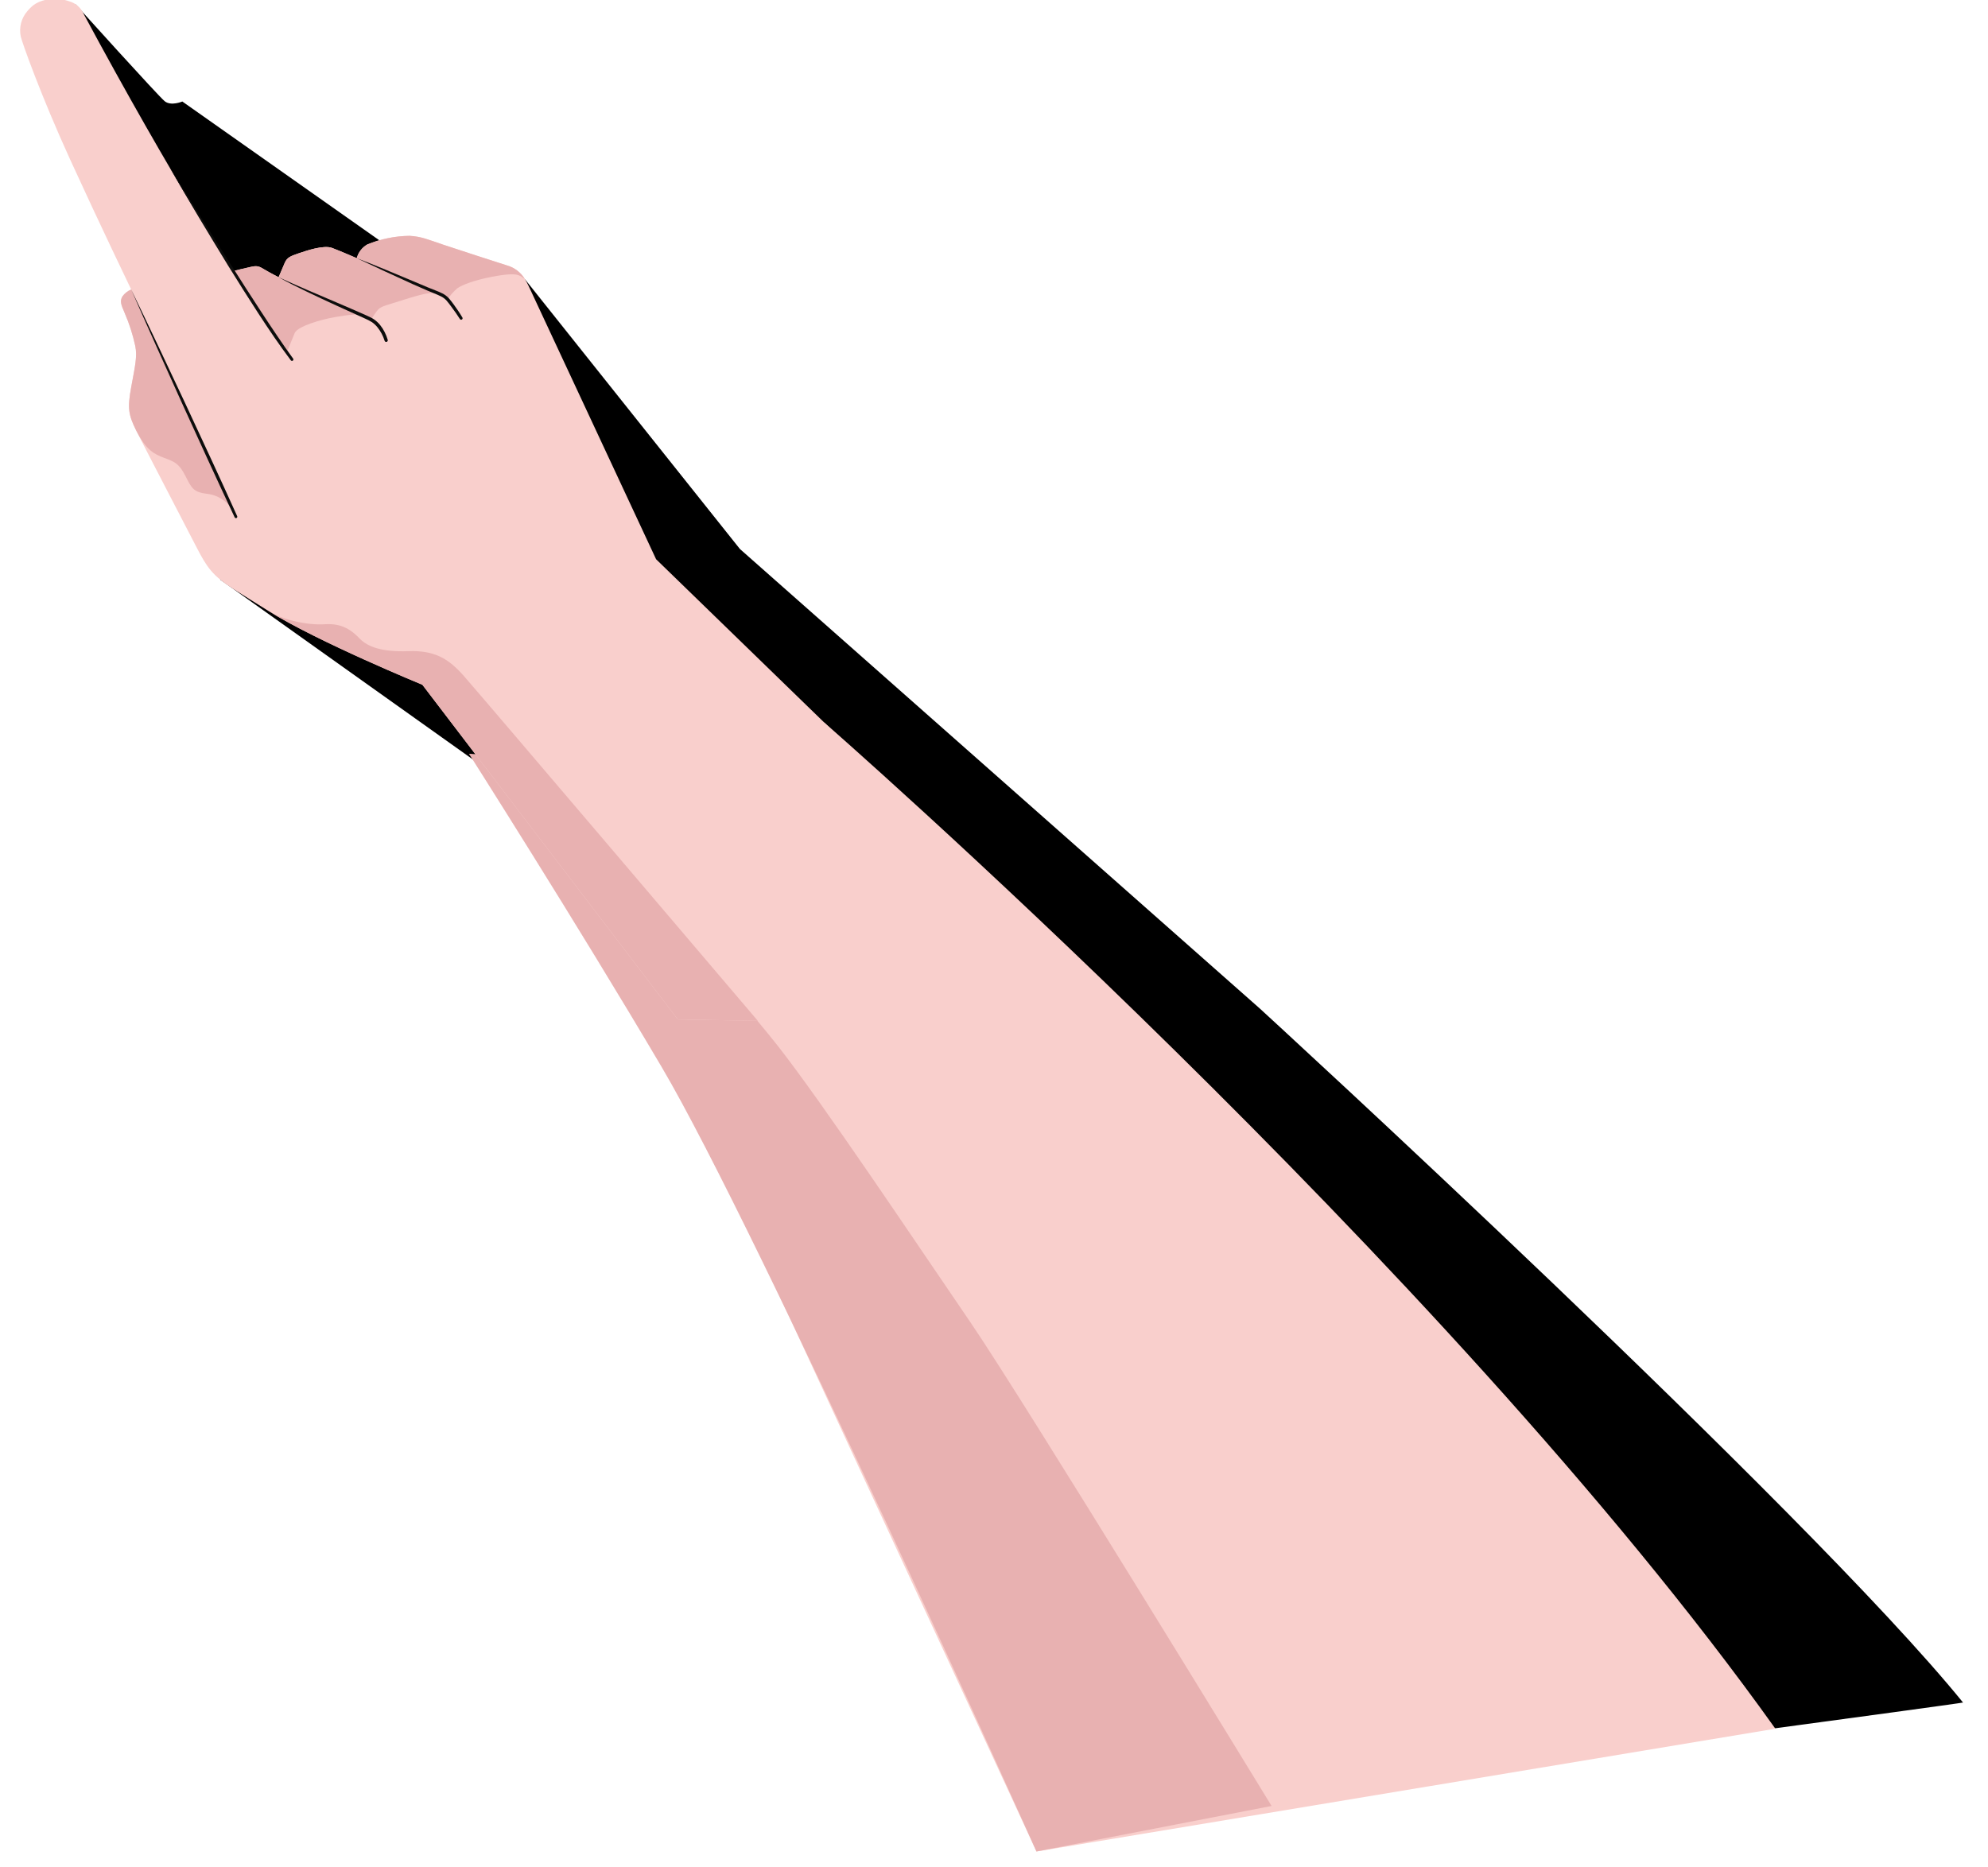
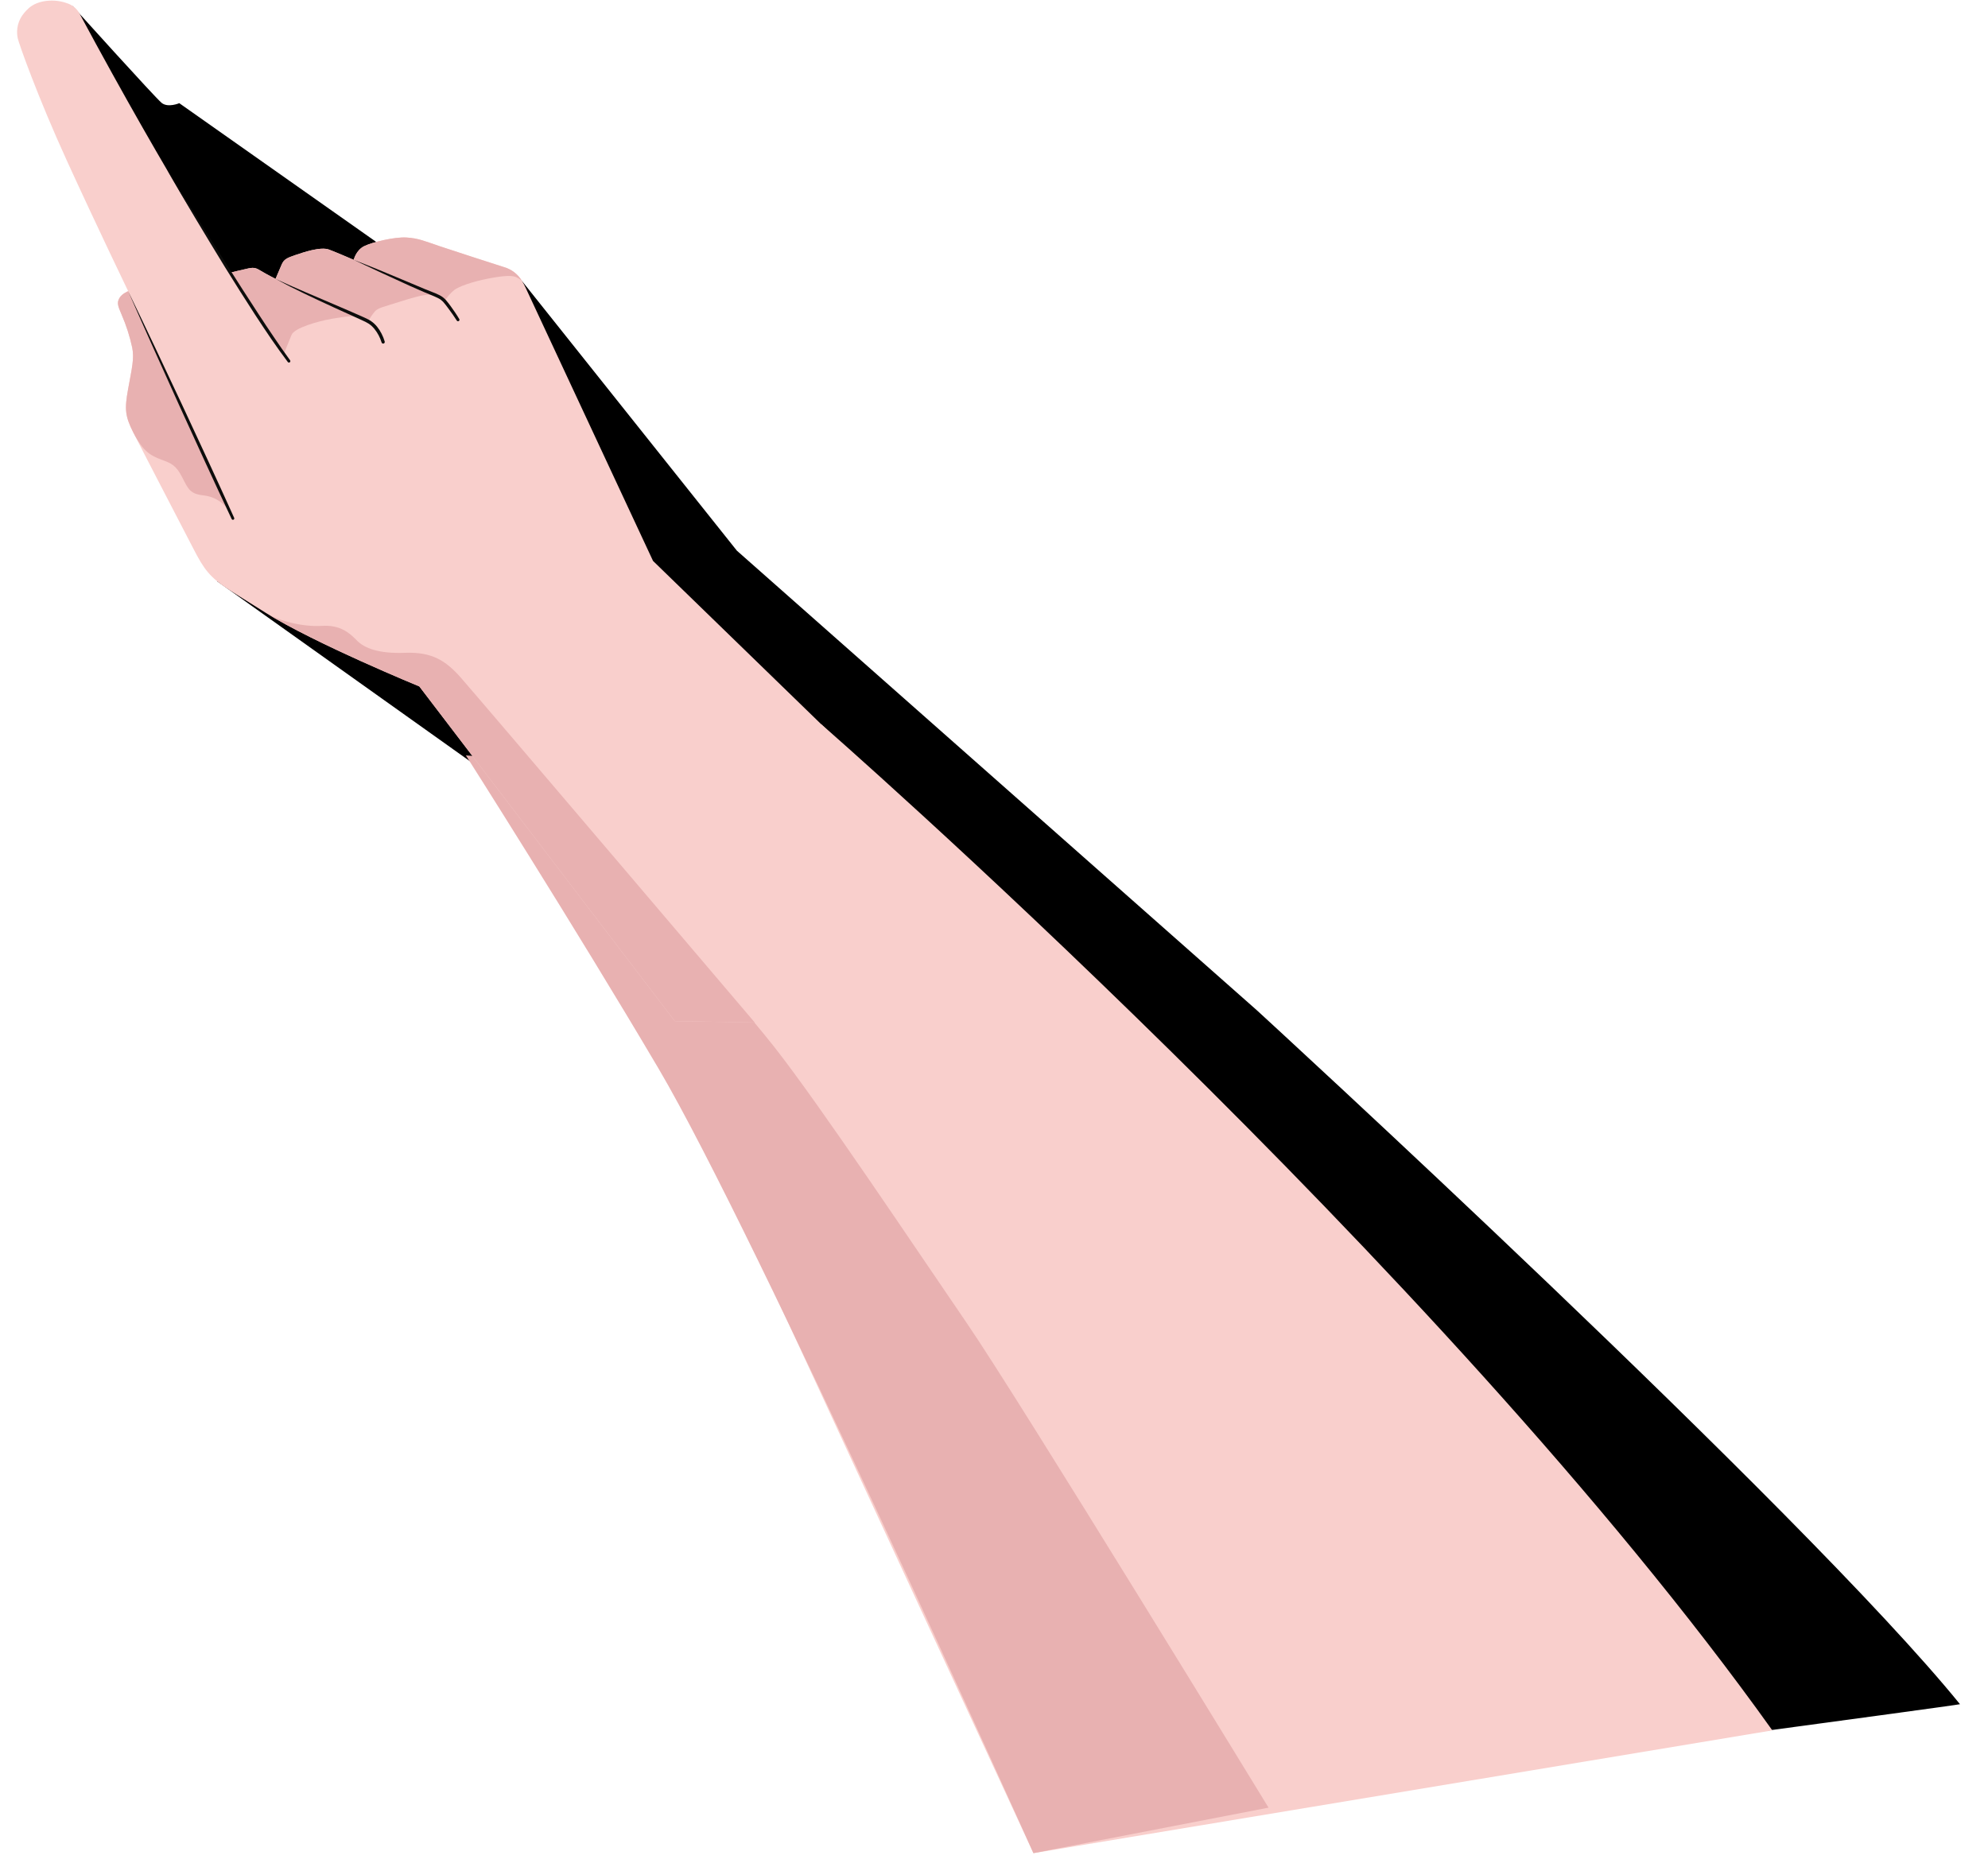
- <svg xmlns="http://www.w3.org/2000/svg" width="567.435" height="532.712" viewBox="0 0 567.435 532.712">
-   <g id="Group_2769" data-name="Group 2769" transform="matrix(1, 0.017, -0.017, 1, -1499, -1434.216)">
-     <path id="Path_5558" data-name="Path 5558" d="M1416.152,422.193s24.1,25.815,25.939,27.254,5.038,0,5.038,0l66.814,45.395,31.877,3.74,62.588,75.86,150.607,128.634s158.273,140.17,204,194.611c.148.176-144.407,22.1-144.407,22.1l-220.386-239.37L1460.3,585.73l-7.736-72.187Z" transform="translate(128.332 986.962)" />
-     <g id="Group_2770" data-name="Group 2770" transform="translate(1528.831 1407.748)">
-       <g id="Group_2769-2" data-name="Group 2769" transform="translate(131.581 202.751)">
-         <path id="Path_5559" data-name="Path 5559" d="M1882.954,915.1s178.916,150.876,276.307,282.53l-210.257,38.626L1838.225,1006.93Z" transform="translate(-1781.743 -915.101)" fill="#f9cfcc" />
-         <path id="Path_5560" data-name="Path 5560" d="M1934.086,1237.547l-66.871,14.131s-82.268-175.594-110.781-222.088c-24.91-40.619-56.481-88.417-56.481-88.417l17.387.873s58.619,64.327,72.092,80.9,41.1,56.531,56.27,77.887S1934.086,1237.547,1934.086,1237.547Z" transform="translate(-1699.953 -930.524)" fill="#e8b1b1" />
+ <svg xmlns="http://www.w3.org/2000/svg" width="955.84" height="897.349" viewBox="0 0 955.84 897.349">
+   <g id="Group_2774" data-name="Group 2774" transform="matrix(1, 0.017, -0.017, 1, 8.473, 0)">
+     <path id="Path_5558" data-name="Path 5558" d="M0,0S40.592,43.485,43.694,45.909s8.487,0,8.487,0l112.547,76.467,53.7,6.3L323.856,256.463l253.7,216.683S844.161,709.261,921.184,800.967c.25.3-243.252,37.226-243.252,37.226L306.693,434.976,74.368,275.476l-13.031-121.6Z" transform="translate(26.368 2.37)" />
+     <g id="Group_2770" data-name="Group 2770" transform="translate(0)">
+       <g id="Group_2769" data-name="Group 2769" transform="translate(221.647 341.532)">
+         <path id="Path_5559" data-name="Path 5559" d="M75.346,0S376.729,254.15,540.784,475.919L186.609,540.984,0,154.685Z" transform="translate(95.142 0)" fill="#f9cfcc" />
+         <path id="Path_5560" data-name="Path 5560" d="M394.4,499.239l-112.644,23.8S143.172,227.256,95.143,148.938C53.182,80.515,0,0,0,0L29.288,1.47s98.743,108.358,121.438,136.279,69.225,95.226,94.787,131.2S394.4,499.239,394.4,499.239Z" transform="translate(0 17.94)" fill="#e8b1b1" />
      </g>
-       <path id="Path_5561" data-name="Path 5561" d="M1701.661,706.956H1570.306l-74.52-94.271s-29.964-11.711-44.266-20.3v0c-4.815-2.89-8.6-5.172-10.113-6.1-6.024-3.7-7.679-6.058-10.755-11.79s-15.311-28.267-17.72-32.89-2.643-6.523-1.681-12.4,1.647-8.732.969-11.79a50.385,50.385,0,0,0-3.181-9.362c-1.2-2.595-1.42-3.428-.73-4.713a5.659,5.659,0,0,1,2.476-2.029s-9.266-18.409-18.036-36.762-14.388-33.462-14.707-34.9a8.415,8.415,0,0,1,1.723-7.234,11.882,11.882,0,0,1,1.308-1.409c2.6-2.4,7.308-2.783,10.714-1.622a6.333,6.333,0,0,1,3.605,2.64c27.8,49.693,44.415,73.518,44.415,73.518s3.581-.962,5.229-1.328,2.209-.114,3.654.729,4.093,2.143,4.093,2.143,1.078-2.661,1.69-4.15,1.527-1.911,3.829-2.737,7.191-2.6,9.617-1.726,7.073,2.8,7.073,2.8a6.421,6.421,0,0,1,2.937-3.964,32.724,32.724,0,0,1,12.031-2.67c3.453.156,5.225.959,9.647,2.367s15.214,4.675,18.178,5.57a8.821,8.821,0,0,1,5.37,3.969v0a17.886,17.886,0,0,1,1.052,1.9c1.7,3.522,37.659,77.281,37.659,77.281Z" transform="translate(-1377.831 -418.748)" fill="#f9cfcc" />
-       <path id="Path_5562" data-name="Path 5562" d="M1454.355,620.856l30.22,62.858a9.736,9.736,0,0,0-7.482-4.909c-4.112-.39-4.558-1.631-6.422-5.118s-3.173-3.91-6.087-4.942-5.168-2.136-8.082-7.6c-2.409-4.626-2.643-6.522-1.68-12.4s1.647-8.732.969-11.79a50.4,50.4,0,0,0-3.181-9.362c-1.2-2.595-1.419-3.427-.73-4.713A5.658,5.658,0,0,1,1454.355,620.856Z" transform="translate(-1421.402 -538.299)" fill="#e8b1b1" />
-       <path id="Path_5563" data-name="Path 5563" d="M1612.9,591.944a6.068,6.068,0,0,0-1.676-1.1c-1.1-.511-3.25-.488-8.015.524s-8.2,2.366-9.607,3.392a13.541,13.541,0,0,0-2.755,3.264,6.14,6.14,0,0,0-4.7-1.758c-1.681.09-4.368.876-8.4,2.245s-5.663,1.694-6.612,2.661a14.7,14.7,0,0,0-1.949,2.982s-1.51-.7-2.621-1.18-3.773-.137-7.726.611-10.648,2.775-11.46,4.779-2.037,5.326-2.037,5.326l-15.785-22.75s3.581-.962,5.229-1.328,2.21-.114,3.654.729,4.093,2.143,4.093,2.143,1.078-2.661,1.69-4.15,1.527-1.911,3.83-2.737,7.191-2.6,9.617-1.726,7.073,2.8,7.073,2.8a6.421,6.421,0,0,1,2.937-3.964,32.721,32.721,0,0,1,12.031-2.67c3.453.156,5.225.959,9.647,2.367s15.214,4.675,18.178,5.57A8.821,8.821,0,0,1,1612.9,591.944Z" transform="translate(-1467.576 -514.148)" fill="#e8b1b1" />
-       <path id="Path_5564" data-name="Path 5564" d="M1699.837,958.39h-22.823l-74.52-94.271s-29.964-11.711-44.266-20.3v0c4.185,2.512,11.171,3.913,16.174,3.5s7.733,1.679,10,3.945,6.365,3.745,13.888,3.336,11.567,1.927,16.056,6.877C1620.913,868.711,1699.837,958.39,1699.837,958.39Z" transform="translate(-1484.539 -670.182)" fill="#e8b1b1" />
-       <path id="Path_5565" data-name="Path 5565" d="M1458.5,620.856l4.01,7.976,3.971,7.995,7.88,16.019,7.792,16.061,3.865,8.045,3.825,8.065,0,.008a.394.394,0,0,1-.711.342l-3.922-8.019-3.883-8.039-7.7-16.107-7.615-16.15-3.777-8.09Z" transform="translate(-1425.551 -538.299)" fill="#0d0d0c" />
-       <path id="Path_5566" data-name="Path 5566" d="M1484.161,535.566l8.864,13.56c2.954,4.519,5.893,9.048,8.876,13.546q4.437,6.773,8.984,13.469l2.28,3.342,2.313,3.317c1.543,2.21,3.116,4.4,4.743,6.541l0,0a.407.407,0,0,1-.646.5c-1.666-2.138-3.271-4.316-4.845-6.514s-3.095-4.433-4.614-6.667c-3.029-4.475-5.971-9.006-8.9-13.544q-4.349-6.836-8.628-13.714l-4.242-6.9Z" transform="translate(-1440.727 -487.848)" fill="#0d0d0c" />
-       <path id="Path_5567" data-name="Path 5567" d="M1561.318,610.515q2.086.931,4.192,1.808,2.1.893,4.212,1.755c2.814,1.154,5.628,2.309,8.453,3.442,2.813,1.163,5.637,2.286,8.441,3.5l1.052.475.532.26.527.314a8.435,8.435,0,0,1,1.8,1.61,11.394,11.394,0,0,1,1.319,1.98,12.57,12.57,0,0,1,.919,2.2.465.465,0,0,1-.886.283l-.009-.027a11.462,11.462,0,0,0-2.1-3.794,7.536,7.536,0,0,0-1.582-1.427,14.878,14.878,0,0,0-1.97-.984l-8.367-3.633c-2.784-1.232-5.573-2.454-8.337-3.734q-2.072-.962-4.13-1.953T1561.318,610.515Z" transform="translate(-1486.367 -532.182)" fill="#0d0d0c" />
-       <path id="Path_5568" data-name="Path 5568" d="M1615.687,596.293c2.76.994,5.5,2.051,8.227,3.12l8.172,3.252,4.077,1.634c.683.267,1.356.523,2.048.775a21.84,21.84,0,0,1,2.073.856,6.118,6.118,0,0,1,1.9,1.383c.527.575.958,1.16,1.412,1.742.889,1.183,1.744,2.38,2.522,3.654a.413.413,0,0,1-.7.445l-.006-.009c-.8-1.2-1.651-2.388-2.548-3.528-.45-.571-.893-1.168-1.359-1.672a5.164,5.164,0,0,0-1.635-1.181c-1.269-.6-2.683-1.074-4.038-1.645s-2.711-1.127-4.061-1.7c-2.689-1.172-5.379-2.338-8.058-3.529S1618.359,597.505,1615.687,596.293Z" transform="translate(-1518.527 -523.769)" fill="#0d0d0c" />
+       <path id="Path_5561" data-name="Path 5561" d="M545.489,485.483H324.223l-125.528-158.8s-50.474-19.727-74.565-34.2v-.006c-8.11-4.867-14.483-8.712-17.035-10.28-10.147-6.23-12.935-10.2-18.117-19.86s-25.792-47.616-29.85-55.4S54.675,195.95,56.3,186.052s2.775-14.709,1.632-19.86a84.891,84.891,0,0,0-5.358-15.77c-2.026-4.371-2.391-5.774-1.231-7.938s4.171-3.417,4.171-3.417S39.9,108.056,25.128,77.142.892,20.775.354,18.354a14.176,14.176,0,0,1,2.9-12.186,20,20,0,0,1,2.2-2.374C9.839-.243,17.77-.893,23.506,1.062A10.669,10.669,0,0,1,29.579,5.51C76.414,89.218,104.4,129.35,104.4,129.35s6.031-1.62,8.809-2.236,3.722-.193,6.155,1.228,6.895,3.61,6.895,3.61,1.816-4.482,2.847-6.991,2.573-3.22,6.451-4.611,12.113-4.384,16.2-2.907,11.913,4.722,11.913,4.722,1.047-4.679,4.947-6.677,14.45-4.762,20.267-4.5,8.8,1.616,16.25,3.987,25.628,7.875,30.621,9.383a14.861,14.861,0,0,1,9.045,6.685v0a30.084,30.084,0,0,1,1.773,3.2C249.439,140.188,310,264.434,310,264.434Z" fill="#f9cfcc" />
+       <path id="Path_5562" data-name="Path 5562" d="M4.825,0l50.9,105.884a16.4,16.4,0,0,0-12.6-8.269c-6.927-.656-7.677-2.748-10.817-8.621s-5.345-6.586-10.254-8.324-8.706-3.6-13.614-12.8C4.385,60.078,3.99,56.883,5.612,46.985s2.774-14.709,1.631-19.86a84.9,84.9,0,0,0-5.358-15.77C-.14,6.985-.506,5.582.655,3.417S4.825,0,4.825,0Z" transform="translate(50.684 139.067)" fill="#e8b1b1" />
+       <path id="Path_5563" data-name="Path 5563" d="M140.4,20.073a10.229,10.229,0,0,0-2.823-1.859c-1.859-.861-5.474-.822-13.5.883s-13.81,3.986-16.183,5.715a22.808,22.808,0,0,0-4.64,5.5c-1.717-2-5.088-3.112-7.915-2.961s-7.358,1.476-14.158,3.781-9.539,2.853-11.138,4.482a24.776,24.776,0,0,0-3.283,5.024s-2.543-1.185-4.416-1.988-6.356-.23-13.015,1.03-17.936,4.674-19.3,8.049S26.589,56.7,26.589,56.7L0,18.376s6.031-1.62,8.808-2.236,3.722-.193,6.155,1.228,6.9,3.61,6.9,3.61S23.675,16.5,24.7,13.988s2.573-3.22,6.451-4.611,12.113-4.384,16.2-2.907,11.913,4.722,11.913,4.722,1.047-4.679,4.947-6.677S78.666-.247,84.482.018,93.284,1.633,100.733,4s25.628,7.875,30.621,9.383A14.859,14.859,0,0,1,140.4,20.073Z" transform="translate(104.396 110.974)" fill="#e8b1b1" />
+       <path id="Path_5564" data-name="Path 5564" d="M238.54,193H200.095L74.566,34.2S24.093,14.476,0,.005V0C7.049,4.231,18.817,6.592,27.245,5.891s13.026,2.829,16.841,6.646,10.722,6.308,23.394,5.62S86.966,21.4,94.528,29.74C105.592,41.94,238.54,193,238.54,193Z" transform="translate(124.128 292.48)" fill="#e8b1b1" />
+       <path id="Path_5565" data-name="Path 5565" d="M0,0,6.755,13.436,13.445,26.9,26.719,53.887,39.845,80.942l6.51,13.553L52.8,108.081l.007.013a.664.664,0,0,1-1.2.577L45,95.163,38.461,81.622,25.485,54.489l-12.828-27.2L6.3,13.658Z" transform="translate(55.51 139.067)" fill="#0d0d0c" />
+       <path id="Path_5566" data-name="Path 5566" d="M0,0,14.931,22.842c4.975,7.612,9.926,15.241,14.952,22.819q7.474,11.408,15.133,22.688l3.84,5.63,3.9,5.588c2.6,3.723,5.248,7.409,7.99,11.018l0,.006a.686.686,0,0,1-1.087.837c-2.805-3.6-5.51-7.27-8.162-10.972-2.633-3.716-5.213-7.467-7.772-11.231-5.1-7.539-10.059-15.171-14.994-22.814Q21.4,34.894,14.2,23.308L7.05,11.684Z" transform="translate(73.164 80.38)" fill="#0d0d0c" />
+       <path id="Path_5567" data-name="Path 5567" d="M0,0Q3.514,1.568,7.061,3.046,10.6,4.55,14.156,6c4.74,1.945,9.481,3.89,14.238,5.8,4.738,1.958,9.5,3.851,14.219,5.895l1.772.8.9.438.888.529a14.213,14.213,0,0,1,3.035,2.712,19.194,19.194,0,0,1,2.222,3.336,21.167,21.167,0,0,1,1.548,3.7.783.783,0,0,1-1.492.476l-.015-.045a19.306,19.306,0,0,0-3.53-6.392,12.7,12.7,0,0,0-2.664-2.4,25.042,25.042,0,0,0-3.319-1.657L27.861,13.066c-4.69-2.075-9.387-4.134-14.043-6.291q-3.49-1.62-6.957-3.29Q3.406,1.791,0,0Z" transform="translate(126.255 131.952)" fill="#0d0d0c" />
+       <path id="Path_5568" data-name="Path 5568" d="M0,0C4.649,1.675,9.258,3.456,13.859,5.255l13.766,5.477,6.867,2.752c1.151.451,2.285.88,3.45,1.306a36.763,36.763,0,0,1,3.491,1.442,10.3,10.3,0,0,1,3.2,2.33c.888.968,1.613,1.953,2.378,2.934,1.5,1.994,2.938,4.009,4.249,6.155a.7.7,0,0,1-1.173.749l-.011-.015c-1.343-2.019-2.782-4.023-4.293-5.942-.758-.962-1.5-1.967-2.289-2.816a8.7,8.7,0,0,0-2.755-1.99c-2.138-1.01-4.52-1.809-6.8-2.771-2.292-.938-4.567-1.9-6.841-2.864-4.53-1.975-9.061-3.938-13.574-5.945S4.5,2.041,0,0Z" transform="translate(163.665 122.166)" fill="#0d0d0c" />
    </g>
  </g>
</svg>
